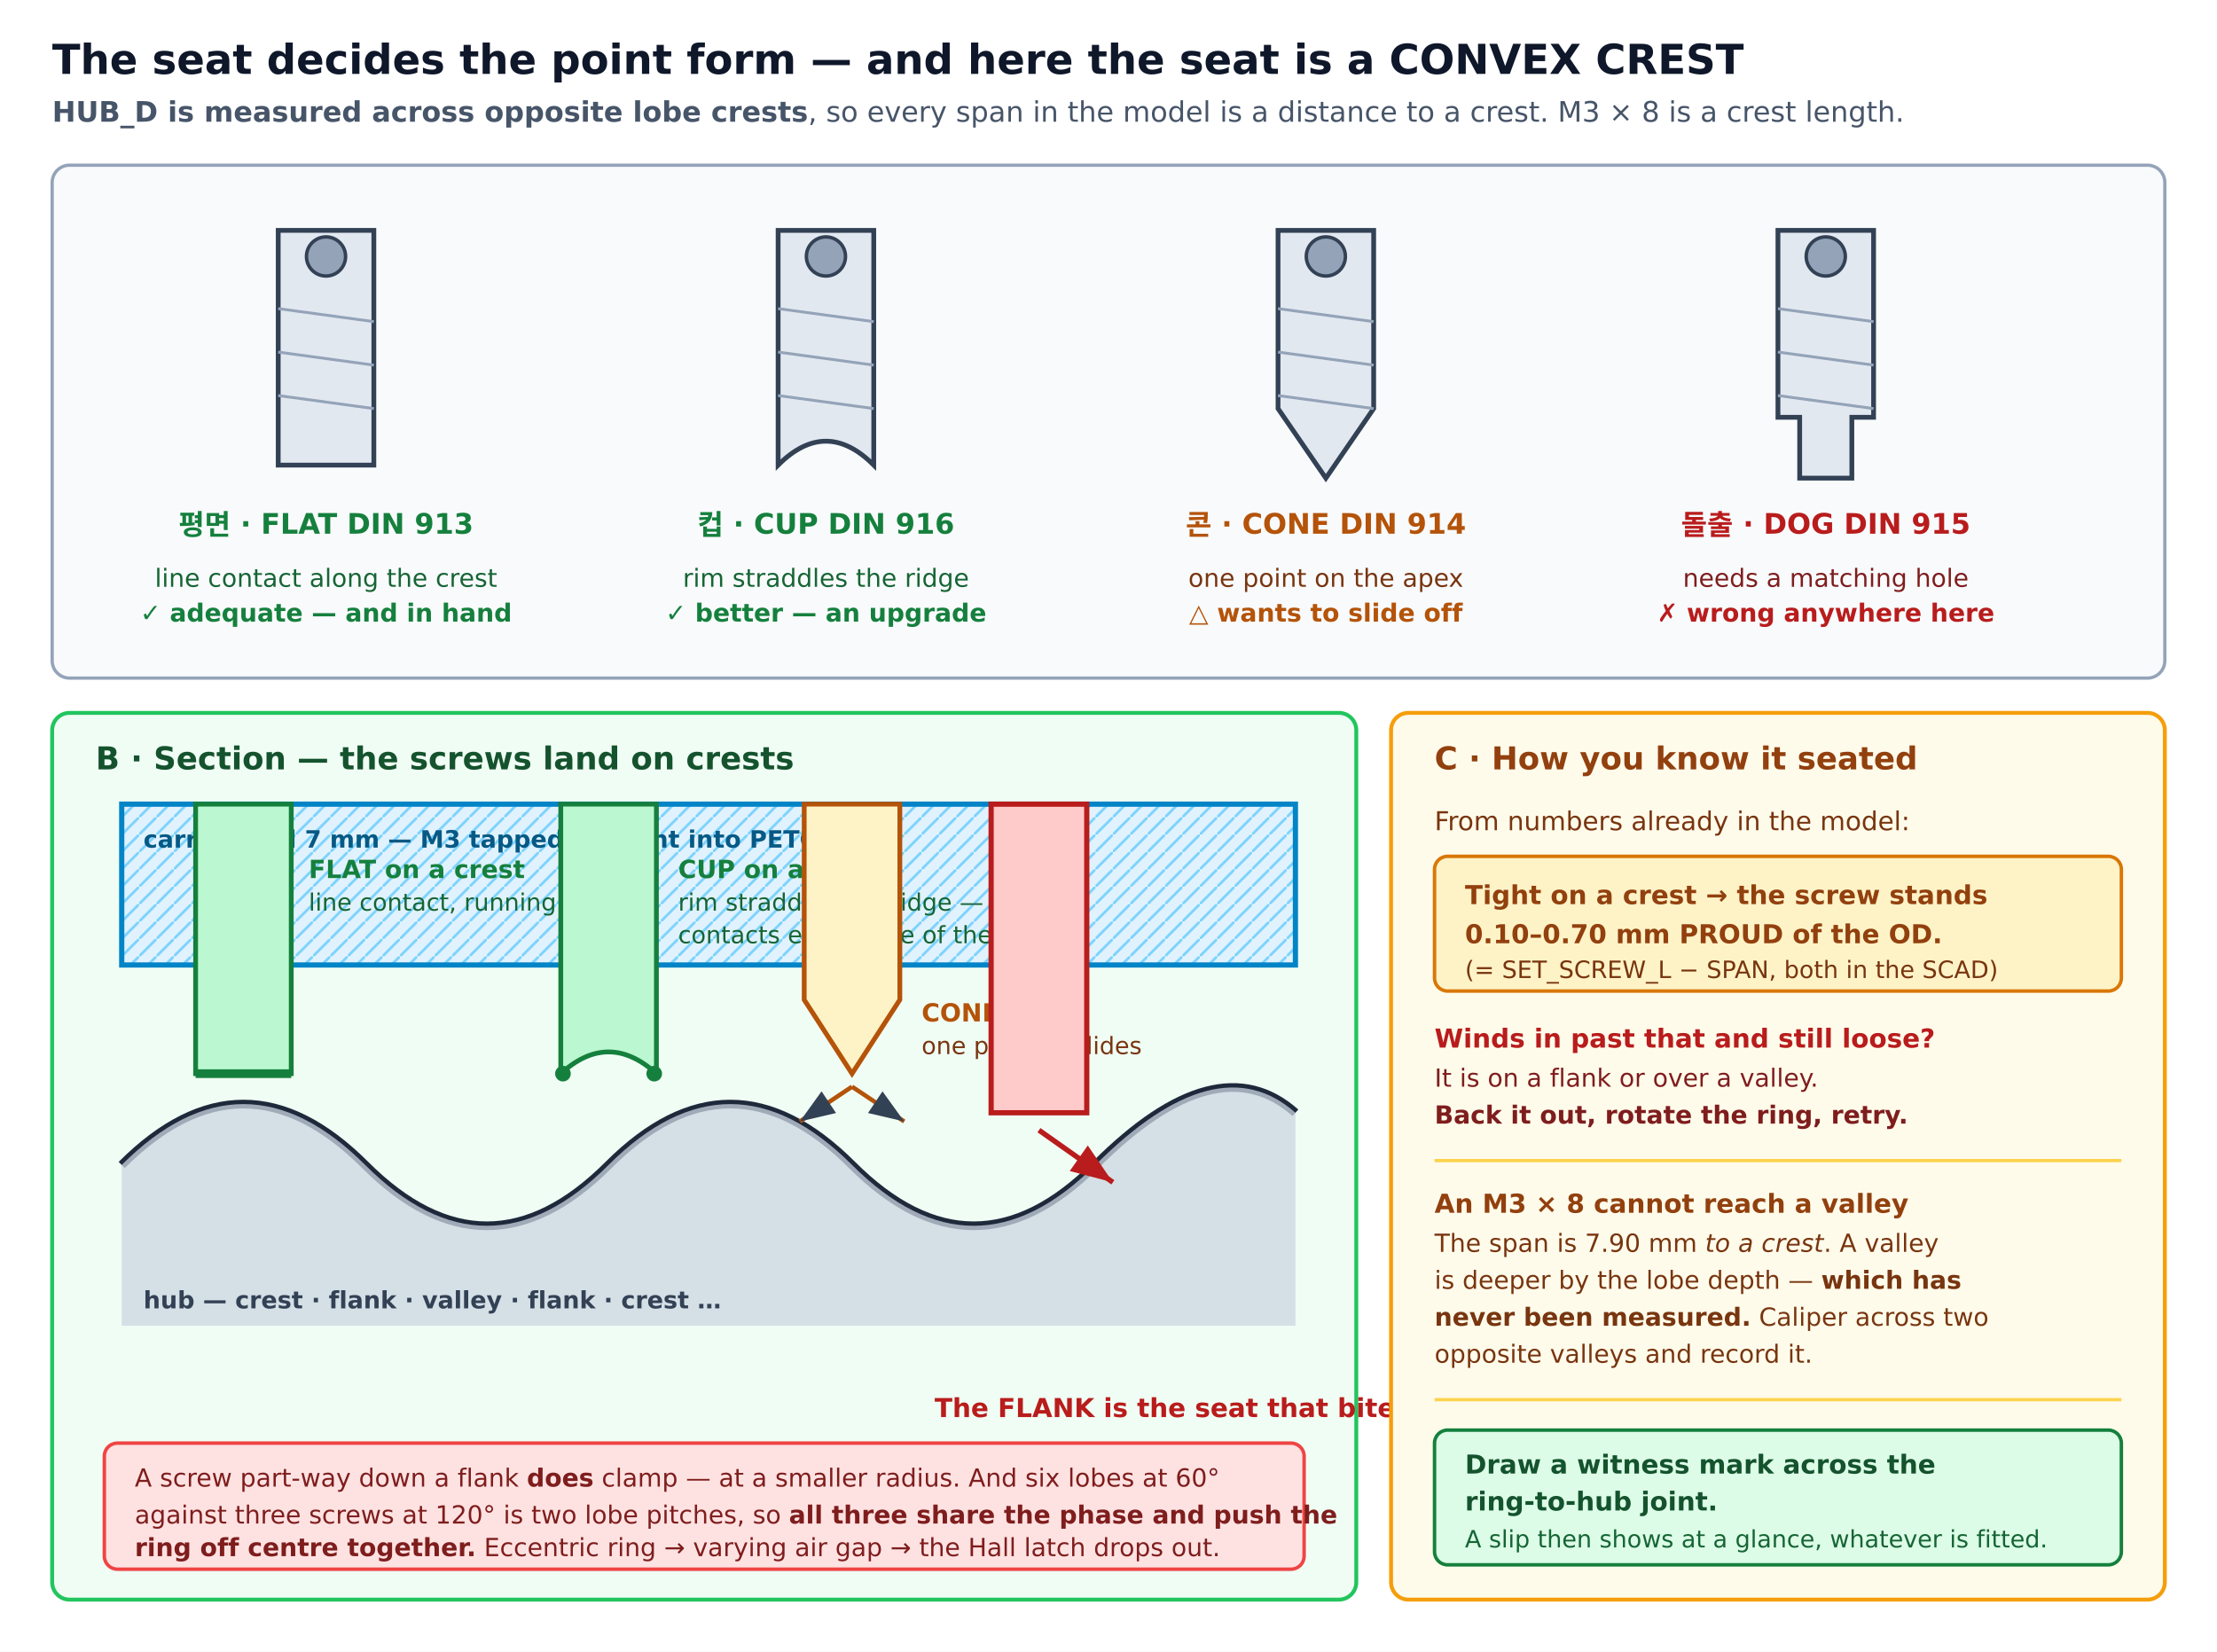
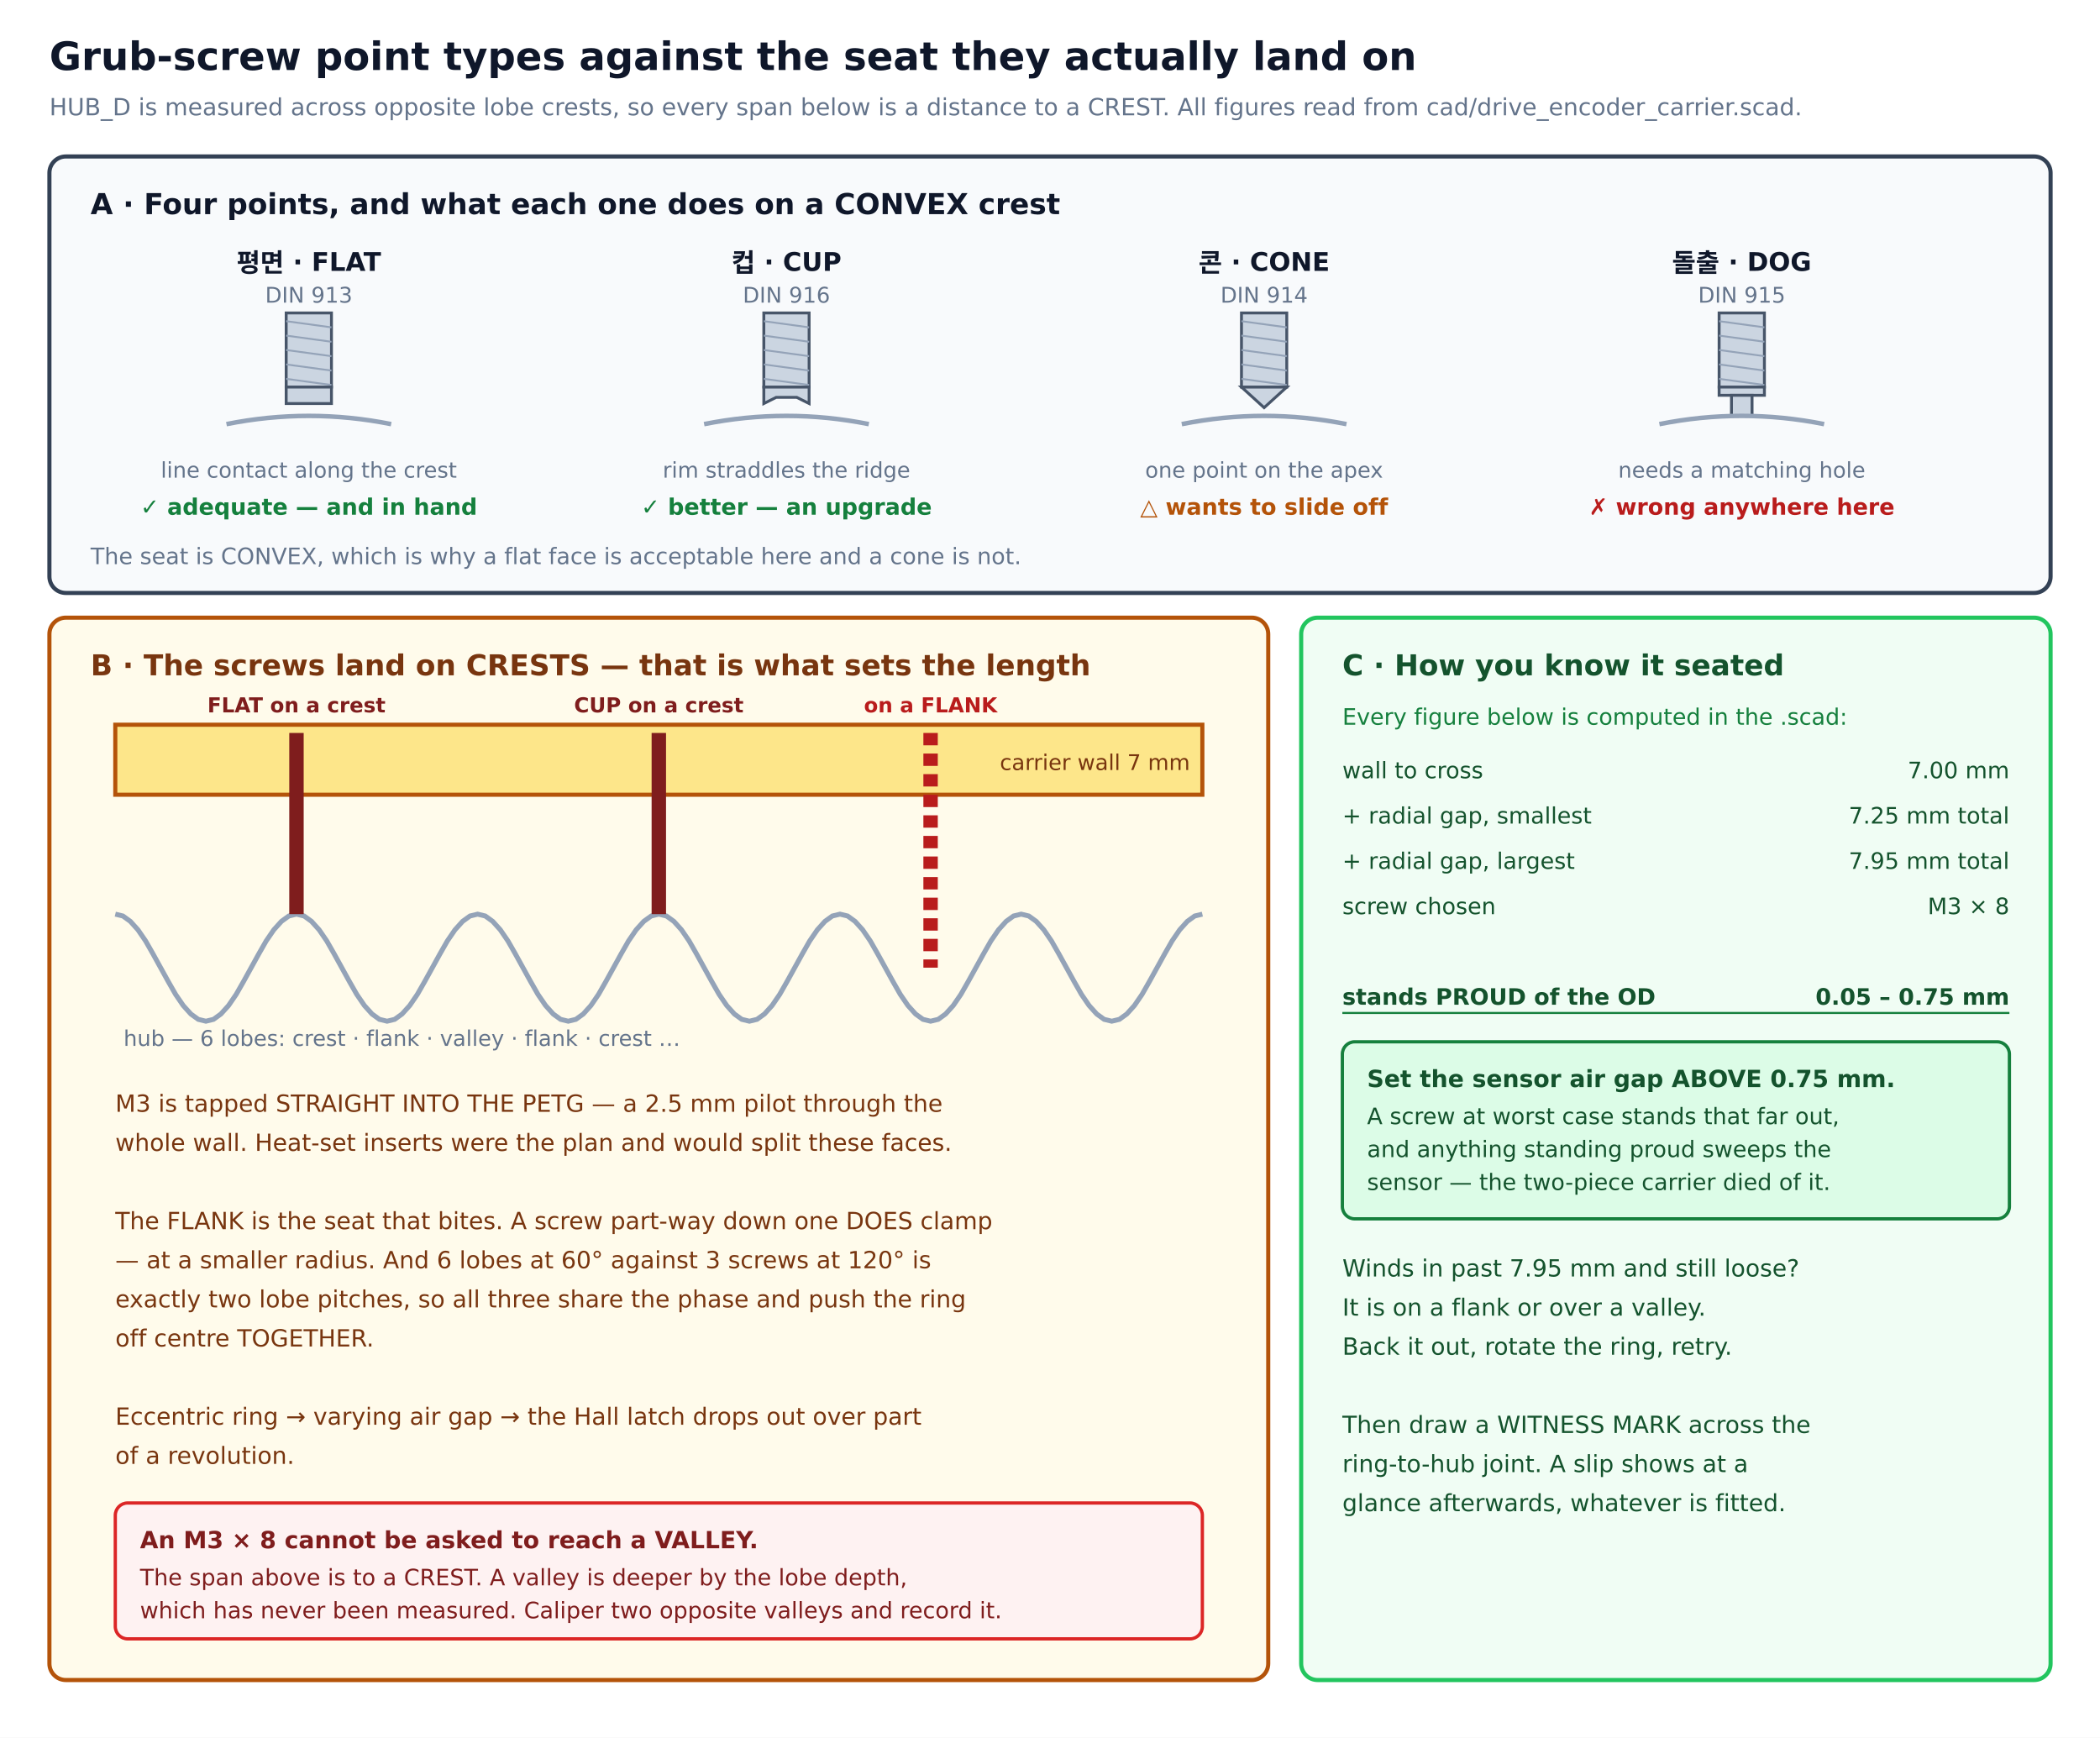
- <svg xmlns="http://www.w3.org/2000/svg" viewBox="0 0 1020 760" width="1020" height="760" font-family="DejaVu Sans, Helvetica, Arial, sans-serif">
-   <defs>
-     <marker id="a" markerWidth="9" markerHeight="9" refX="8" refY="3" orient="auto">
-       <path d="M0,0 L0,6 L8,3 z" fill="#334155" />
-     </marker>
-     <marker id="ar" markerWidth="9" markerHeight="9" refX="8" refY="3" orient="auto">
-       <path d="M0,0 L0,6 L8,3 z" fill="#b91c1c" />
-     </marker>
-     <marker id="ag" markerWidth="9" markerHeight="9" refX="8" refY="3" orient="auto">
-       <path d="M0,0 L0,6 L8,3 z" fill="#15803d" />
-     </marker>
-     <pattern id="petg" width="8" height="8" patternUnits="userSpaceOnUse">
-       <rect width="8" height="8" fill="#e0f2fe" />
-       <line x1="0" y1="8" x2="8" y2="0" stroke="#7dd3fc" stroke-width="1.2" />
-     </pattern>
-   </defs>
-   <rect width="1020" height="760" fill="#ffffff" />
-   <text x="24" y="34" font-size="19" font-weight="bold" fill="#0f172a">
-     The seat decides the point form — and here the seat is a CONVEX CREST
-   </text>
-   <text x="24" y="56" font-size="13" fill="#475569">
-     <tspan font-weight="bold">HUB_D is measured across opposite lobe crests</tspan>, so every span in the model is a distance to a crest. M3 × 8 is a crest length.
-   </text>
-   <rect x="24" y="76" width="972" height="236" rx="8" fill="#f8fafc" stroke="#94a3b8" stroke-width="1.5" />
-   <g stroke="#334155" stroke-width="2.2" fill="#e2e8f0">
-     <path d="M128,106 L172,106 L172,214 L128,214 Z" />
-     <path d="M358,106 L402,106 L402,214 Q380,192 358,214 Z" />
-     <path d="M588,106 L632,106 L632,188 L610,220 L588,188 Z" />
-     <path d="M818,106 L862,106 L862,192 L852,192 L852,220 L828,220 L828,192 L818,192 Z" />
-   </g>
-   <g fill="#94a3b8" stroke="#334155" stroke-width="1.6">
-     <circle cx="150" cy="118" r="9" />
-     <circle cx="380" cy="118" r="9" />
-     <circle cx="610" cy="118" r="9" />
-     <circle cx="840" cy="118" r="9" />
-   </g>
-   <g stroke="#94a3b8" stroke-width="1.3">
-     <line x1="128" y1="142" x2="172" y2="148" />
-     <line x1="128" y1="162" x2="172" y2="168" />
-     <line x1="128" y1="182" x2="172" y2="188" />
-     <line x1="358" y1="142" x2="402" y2="148" />
-     <line x1="358" y1="162" x2="402" y2="168" />
-     <line x1="358" y1="182" x2="402" y2="188" />
-     <line x1="588" y1="142" x2="632" y2="148" />
-     <line x1="588" y1="162" x2="632" y2="168" />
-     <line x1="588" y1="182" x2="632" y2="188" />
-     <line x1="818" y1="142" x2="862" y2="148" />
-     <line x1="818" y1="162" x2="862" y2="168" />
-     <line x1="818" y1="182" x2="862" y2="188" />
-   </g>
-   <text x="150" y="246" font-size="13" font-weight="bold" fill="#15803d" text-anchor="middle">평면 · FLAT  DIN 913</text>
-   <text x="380" y="246" font-size="13" font-weight="bold" fill="#15803d" text-anchor="middle">컵 · CUP  DIN 916</text>
-   <text x="610" y="246" font-size="13" font-weight="bold" fill="#b45309" text-anchor="middle">콘 · CONE  DIN 914</text>
-   <text x="840" y="246" font-size="13" font-weight="bold" fill="#b91c1c" text-anchor="middle">돌출 · DOG  DIN 915</text>
-   <text x="150" y="270" font-size="11.5" fill="#166534" text-anchor="middle">line contact along the crest</text>
-   <text x="150" y="286" font-size="11.5" font-weight="bold" fill="#15803d" text-anchor="middle">✓ adequate — and in hand</text>
-   <text x="380" y="270" font-size="11.5" fill="#166534" text-anchor="middle">rim straddles the ridge</text>
-   <text x="380" y="286" font-size="11.5" font-weight="bold" fill="#15803d" text-anchor="middle">✓ better — an upgrade</text>
-   <text x="610" y="270" font-size="11.5" fill="#78350f" text-anchor="middle">one point on the apex</text>
-   <text x="610" y="286" font-size="11.5" font-weight="bold" fill="#b45309" text-anchor="middle">△ wants to slide off</text>
-   <text x="840" y="270" font-size="11.5" fill="#7f1d1d" text-anchor="middle">needs a matching hole</text>
-   <text x="840" y="286" font-size="11.5" font-weight="bold" fill="#b91c1c" text-anchor="middle">✗ wrong anywhere here</text>
-   <rect x="24" y="328" width="600" height="408" rx="8" fill="#f0fdf4" stroke="#22c55e" stroke-width="1.8" />
-   <text x="44" y="354" font-size="14.5" font-weight="bold" fill="#14532d">B · Section — the screws land on crests</text>
-   <rect x="56" y="370" width="540" height="74" fill="url(#petg)" stroke="#0284c7" stroke-width="2.4" />
-   <text x="66" y="390" font-size="11" font-weight="bold" fill="#075985">carrier wall 7 mm — M3 tapped straight into PETG</text>
-   <path d="M56,536 Q112,480 168,536 Q224,592 280,536 Q336,480 392,536 Q448,592 504,536 Q560,480 596,512" fill="none" stroke="#1e293b" stroke-width="4" />
-   <path d="M56,536 Q112,480 168,536 Q224,592 280,536 Q336,480 392,536 Q448,592 504,536 Q560,480 596,512 L596,610 L56,610 Z" fill="#cbd5e1" stroke="none" opacity="0.75" />
-   <text x="66" y="602" font-size="11" font-weight="bold" fill="#334155">hub — crest · flank · valley · flank · crest …</text>
-   <rect x="90" y="370" width="44" height="124" fill="#bbf7d0" stroke="#15803d" stroke-width="2.2" />
-   <line x1="90" y1="494" x2="134" y2="494" stroke="#15803d" stroke-width="4" />
-   <text x="142" y="404" font-size="11.5" font-weight="bold" fill="#15803d">FLAT on a crest</text>
-   <text x="142" y="419" font-size="11" fill="#166534">line contact, running axially</text>
-   <path d="M258,370 L302,370 L302,494 Q280,474 258,494 Z" fill="#bbf7d0" stroke="#15803d" stroke-width="2.2" />
-   <circle cx="259" cy="494" r="3.6" fill="#15803d" />
-   <circle cx="301" cy="494" r="3.6" fill="#15803d" />
-   <text x="312" y="404" font-size="11.5" font-weight="bold" fill="#15803d">CUP on a crest</text>
-   <text x="312" y="419" font-size="11" fill="#166534">rim straddles the ridge — two</text>
-   <text x="312" y="434" font-size="11" fill="#166534">contacts either side of the apex</text>
-   <path d="M370,370 L414,370 L414,460 L392,494 L370,460 Z" fill="#fef3c7" stroke="#b45309" stroke-width="2.2" />
-   <path d="M392,500 L368,516" stroke="#b45309" stroke-width="2" marker-end="url(#a)" />
-   <path d="M392,500 L416,516" stroke="#b45309" stroke-width="2" marker-end="url(#a)" />
-   <text x="424" y="470" font-size="11.5" font-weight="bold" fill="#b45309">CONE</text>
-   <text x="424" y="485" font-size="11" fill="#78350f">one point — slides</text>
-   <rect x="456" y="370" width="44" height="142" fill="#fecaca" stroke="#b91c1c" stroke-width="2.4" />
-   <path d="M478,520 L512,544" stroke="#b91c1c" stroke-width="2.4" marker-end="url(#ar)" />
-   <text x="430" y="652" font-size="12" font-weight="bold" fill="#b91c1c">The FLANK is the seat that bites →</text>
-   <rect x="48" y="664" width="552" height="58" rx="6" fill="#fee2e2" stroke="#ef4444" stroke-width="1.6" />
-   <text x="62" y="684" font-size="11.5" fill="#7f1d1d">A screw part-way down a flank <tspan font-weight="bold">does</tspan> clamp — at a smaller radius. And six lobes at 60°</text>
-   <text x="62" y="701" font-size="11.5" fill="#7f1d1d">against three screws at 120° is two lobe pitches, so <tspan font-weight="bold">all three share the phase and push the</tspan>
-   </text>
-   <text x="62" y="716" font-size="11.5" fill="#7f1d1d">
-     <tspan font-weight="bold">ring off centre together.</tspan> Eccentric ring → varying air gap → the Hall latch drops out.</text>
-   <rect x="640" y="328" width="356" height="408" rx="8" fill="#fffbeb" stroke="#f59e0b" stroke-width="1.8" />
-   <text x="660" y="354" font-size="14.5" font-weight="bold" fill="#92400e">C · How you know it seated</text>
-   <text x="660" y="382" font-size="12" fill="#78350f">From numbers already in the model:</text>
-   <rect x="660" y="394" width="316" height="62" rx="6" fill="#fef3c7" stroke="#d97706" stroke-width="1.6" />
-   <text x="674" y="416" font-size="12" font-weight="bold" fill="#92400e">Tight on a crest → the screw stands</text>
-   <text x="674" y="434" font-size="12" font-weight="bold" fill="#92400e">0.10–0.70 mm PROUD of the OD.</text>
-   <text x="674" y="450" font-size="11" fill="#78350f">(= SET_SCREW_L − SPAN, both in the SCAD)</text>
-   <text x="660" y="482" font-size="12" font-weight="bold" fill="#b91c1c">Winds in past that and still loose?</text>
-   <text x="660" y="500" font-size="11.5" fill="#7f1d1d">It is on a flank or over a valley.</text>
-   <text x="660" y="517" font-size="11.5" font-weight="bold" fill="#7f1d1d">Back it out, rotate the ring, retry.</text>
-   <line x1="660" y1="534" x2="976" y2="534" stroke="#fcd34d" stroke-width="1.5" />
-   <text x="660" y="558" font-size="12" font-weight="bold" fill="#92400e">An M3 × 8 cannot reach a valley</text>
-   <text x="660" y="576" font-size="11.5" fill="#78350f">The span is 7.90 mm <tspan font-style="italic">to a crest</tspan>. A valley</text>
-   <text x="660" y="593" font-size="11.5" fill="#78350f">is deeper by the lobe depth — <tspan font-weight="bold">which has</tspan>
-   </text>
-   <text x="660" y="610" font-size="11.5" fill="#78350f">
-     <tspan font-weight="bold">never been measured.</tspan> Caliper across two</text>
-   <text x="660" y="627" font-size="11.5" fill="#78350f">opposite valleys and record it.</text>
-   <line x1="660" y1="644" x2="976" y2="644" stroke="#fcd34d" stroke-width="1.5" />
-   <rect x="660" y="658" width="316" height="62" rx="6" fill="#dcfce7" stroke="#15803d" stroke-width="1.6" />
-   <text x="674" y="678" font-size="12" font-weight="bold" fill="#14532d">Draw a witness mark across the</text>
-   <text x="674" y="695" font-size="12" font-weight="bold" fill="#14532d">ring-to-hub joint.</text>
-   <text x="674" y="712" font-size="11" fill="#166534">A slip then shows at a glance, whatever is fitted.</text>
+ <svg xmlns="http://www.w3.org/2000/svg" viewBox="0 0 1020 844" width="1020" height="844" font-family="DejaVu Sans, Helvetica, Arial, sans-serif">
+   <rect x="0.0" y="0.0" width="1020.0" height="844.0" rx="0" fill="#ffffff" />
+   <text x="24.0" y="34.0" font-size="19" font-weight="bold" fill="#0f172a" text-anchor="start">Grub-screw point types against the seat they actually land on</text>
+   <text x="24.0" y="56.0" font-size="11.5" font-weight="normal" fill="#64748b" text-anchor="start">HUB_D is measured across opposite lobe crests, so every span below is a distance to a CREST. All figures read from cad/drive_encoder_carrier.scad.</text>
+   <rect x="24.0" y="76.0" width="972.0" height="212.0" rx="8" fill="#f8fafc" stroke="#334155" stroke-width="2" />
+   <text x="44.0" y="104.0" font-size="14" font-weight="bold" fill="#0f172a" text-anchor="start">A · Four points, and what each one does on a CONVEX crest</text>
+   <rect x="139.0" y="152.0" width="22.0" height="36.0" rx="0" fill="#cbd5e1" stroke="#475569" stroke-width="1.4" />
+   <line x1="139" y1="156" x2="161" y2="159" stroke="#94a3b8" stroke-width="0.9" />
+   <line x1="139" y1="163" x2="161" y2="166" stroke="#94a3b8" stroke-width="0.9" />
+   <line x1="139" y1="170" x2="161" y2="173" stroke="#94a3b8" stroke-width="0.9" />
+   <line x1="139" y1="177" x2="161" y2="180" stroke="#94a3b8" stroke-width="0.9" />
+   <line x1="139" y1="184" x2="161" y2="187" stroke="#94a3b8" stroke-width="0.9" />
+   <rect x="139.0" y="188.0" width="22.0" height="8.0" rx="0" fill="#cbd5e1" stroke="#475569" stroke-width="1.4" />
+   <path d="M110,206 Q150,198 190,206" fill="none" stroke="#94a3b8" stroke-width="2.2" />
+   <text x="150.0" y="132.0" font-size="12.5" font-weight="bold" fill="#0f172a" text-anchor="middle">평면 · FLAT</text>
+   <text x="150.0" y="147.0" font-size="10.5" font-weight="normal" fill="#64748b" text-anchor="middle">DIN 913</text>
+   <text x="150.0" y="232.0" font-size="10.5" font-weight="normal" fill="#64748b" text-anchor="middle">line contact along the crest</text>
+   <text x="150.0" y="250.0" font-size="11" font-weight="bold" fill="#15803d" text-anchor="middle">✓ adequate — and in hand</text>
+   <rect x="371.0" y="152.0" width="22.0" height="36.0" rx="0" fill="#cbd5e1" stroke="#475569" stroke-width="1.4" />
+   <line x1="371" y1="156" x2="393" y2="159" stroke="#94a3b8" stroke-width="0.9" />
+   <line x1="371" y1="163" x2="393" y2="166" stroke="#94a3b8" stroke-width="0.9" />
+   <line x1="371" y1="170" x2="393" y2="173" stroke="#94a3b8" stroke-width="0.9" />
+   <line x1="371" y1="177" x2="393" y2="180" stroke="#94a3b8" stroke-width="0.9" />
+   <line x1="371" y1="184" x2="393" y2="187" stroke="#94a3b8" stroke-width="0.9" />
+   <path d="M371,188 L371,196 L377,193 L387,193 L393,196 L393,188 Z" fill="#cbd5e1" stroke="#475569" stroke-width="1.4" />
+   <path d="M342,206 Q382,198 422,206" fill="none" stroke="#94a3b8" stroke-width="2.2" />
+   <text x="382.0" y="132.0" font-size="12.5" font-weight="bold" fill="#0f172a" text-anchor="middle">컵 · CUP</text>
+   <text x="382.0" y="147.0" font-size="10.5" font-weight="normal" fill="#64748b" text-anchor="middle">DIN 916</text>
+   <text x="382.0" y="232.0" font-size="10.5" font-weight="normal" fill="#64748b" text-anchor="middle">rim straddles the ridge</text>
+   <text x="382.0" y="250.0" font-size="11" font-weight="bold" fill="#15803d" text-anchor="middle">✓ better — an upgrade</text>
+   <rect x="603.0" y="152.0" width="22.0" height="36.0" rx="0" fill="#cbd5e1" stroke="#475569" stroke-width="1.4" />
+   <line x1="603" y1="156" x2="625" y2="159" stroke="#94a3b8" stroke-width="0.9" />
+   <line x1="603" y1="163" x2="625" y2="166" stroke="#94a3b8" stroke-width="0.9" />
+   <line x1="603" y1="170" x2="625" y2="173" stroke="#94a3b8" stroke-width="0.9" />
+   <line x1="603" y1="177" x2="625" y2="180" stroke="#94a3b8" stroke-width="0.9" />
+   <line x1="603" y1="184" x2="625" y2="187" stroke="#94a3b8" stroke-width="0.9" />
+   <path d="M603,188 L614,198 L625,188 Z" fill="#cbd5e1" stroke="#475569" stroke-width="1.4" />
+   <path d="M574,206 Q614,198 654,206" fill="none" stroke="#94a3b8" stroke-width="2.2" />
+   <text x="614.0" y="132.0" font-size="12.5" font-weight="bold" fill="#0f172a" text-anchor="middle">콘 · CONE</text>
+   <text x="614.0" y="147.0" font-size="10.5" font-weight="normal" fill="#64748b" text-anchor="middle">DIN 914</text>
+   <text x="614.0" y="232.0" font-size="10.5" font-weight="normal" fill="#64748b" text-anchor="middle">one point on the apex</text>
+   <text x="614.0" y="250.0" font-size="11" font-weight="bold" fill="#b45309" text-anchor="middle">△ wants to slide off</text>
+   <rect x="835.0" y="152.0" width="22.0" height="36.0" rx="0" fill="#cbd5e1" stroke="#475569" stroke-width="1.4" />
+   <line x1="835" y1="156" x2="857" y2="159" stroke="#94a3b8" stroke-width="0.9" />
+   <line x1="835" y1="163" x2="857" y2="166" stroke="#94a3b8" stroke-width="0.9" />
+   <line x1="835" y1="170" x2="857" y2="173" stroke="#94a3b8" stroke-width="0.9" />
+   <line x1="835" y1="177" x2="857" y2="180" stroke="#94a3b8" stroke-width="0.9" />
+   <line x1="835" y1="184" x2="857" y2="187" stroke="#94a3b8" stroke-width="0.9" />
+   <rect x="835.0" y="188.0" width="22.0" height="4.0" rx="0" fill="#cbd5e1" stroke="#475569" stroke-width="1.4" />
+   <rect x="841.0" y="192.0" width="10.0" height="10.0" rx="0" fill="#cbd5e1" stroke="#475569" stroke-width="1.4" />
+   <path d="M806,206 Q846,198 886,206" fill="none" stroke="#94a3b8" stroke-width="2.2" />
+   <text x="846.0" y="132.0" font-size="12.5" font-weight="bold" fill="#0f172a" text-anchor="middle">돌출 · DOG</text>
+   <text x="846.0" y="147.0" font-size="10.5" font-weight="normal" fill="#64748b" text-anchor="middle">DIN 915</text>
+   <text x="846.0" y="232.0" font-size="10.5" font-weight="normal" fill="#64748b" text-anchor="middle">needs a matching hole</text>
+   <text x="846.0" y="250.0" font-size="11" font-weight="bold" fill="#b91c1c" text-anchor="middle">✗ wrong anywhere here</text>
+   <text x="44.0" y="274.0" font-size="11" font-weight="normal" fill="#64748b" text-anchor="start">The seat is CONVEX, which is why a flat face is acceptable here and a cone is not.</text>
+   <rect x="24.0" y="300.0" width="592.0" height="516.0" rx="8" fill="#fffbeb" stroke="#b45309" stroke-width="2" />
+   <text x="44.0" y="328.0" font-size="14" font-weight="bold" fill="#78350f" text-anchor="start">B · The screws land on CRESTS — that is what sets the length</text>
+   <rect x="56.0" y="352.0" width="528.0" height="34.0" rx="0" fill="#fde68a" stroke="#b45309" stroke-width="2" />
+   <text x="578.0" y="374.0" font-size="10.5" font-weight="normal" fill="#78350f" text-anchor="end">carrier wall 7 mm</text>
+   <path d="M56.0,444.0 L59.7,444.9 L63.3,447.5 L67.0,451.6 L70.7,457.0 L74.3,463.3 L78.0,470.0 L81.7,476.7 L85.3,483.0 L89.0,488.4 L92.7,492.5 L96.3,495.1 L100.0,496.0 L103.7,495.1 L107.3,492.5 L111.0,488.4 L114.7,483.0 L118.3,476.7 L122.0,470.0 L125.7,463.3 L129.3,457.0 L133.0,451.6 L136.7,447.5 L140.3,444.9 L144.0,444.0 L147.7,444.9 L151.3,447.5 L155.0,451.6 L158.7,457.0 L162.3,463.3 L166.0,470.0 L169.7,476.7 L173.3,483.0 L177.0,488.4 L180.7,492.5 L184.3,495.1 L188.0,496.0 L191.7,495.1 L195.3,492.5 L199.0,488.4 L202.7,483.0 L206.3,476.7 L210.0,470.0 L213.7,463.3 L217.3,457.0 L221.0,451.6 L224.7,447.5 L228.3,444.9 L232.0,444.0 L235.7,444.9 L239.3,447.5 L243.0,451.6 L246.7,457.0 L250.3,463.3 L254.0,470.0 L257.7,476.7 L261.3,483.0 L265.0,488.4 L268.7,492.5 L272.3,495.1 L276.0,496.0 L279.7,495.1 L283.3,492.5 L287.0,488.4 L290.7,483.0 L294.3,476.7 L298.0,470.0 L301.7,463.3 L305.3,457.0 L309.0,451.6 L312.7,447.5 L316.3,444.9 L320.0,444.0 L323.7,444.9 L327.3,447.5 L331.0,451.6 L334.7,457.0 L338.3,463.3 L342.0,470.0 L345.7,476.7 L349.3,483.0 L353.0,488.4 L356.7,492.5 L360.3,495.1 L364.0,496.0 L367.7,495.1 L371.3,492.5 L375.0,488.4 L378.7,483.0 L382.3,476.7 L386.0,470.0 L389.7,463.3 L393.3,457.0 L397.0,451.6 L400.7,447.5 L404.3,444.9 L408.0,444.0 L411.7,444.9 L415.3,447.5 L419.0,451.6 L422.7,457.0 L426.3,463.3 L430.0,470.0 L433.7,476.7 L437.3,483.0 L441.0,488.4 L444.7,492.5 L448.3,495.1 L452.0,496.0 L455.7,495.1 L459.3,492.5 L463.0,488.4 L466.7,483.0 L470.3,476.7 L474.0,470.0 L477.7,463.3 L481.3,457.0 L485.0,451.6 L488.7,447.5 L492.3,444.9 L496.0,444.0 L499.7,444.9 L503.3,447.5 L507.0,451.6 L510.7,457.0 L514.3,463.3 L518.0,470.0 L521.7,476.7 L525.3,483.0 L529.0,488.4 L532.7,492.5 L536.3,495.1 L540.0,496.0 L543.7,495.1 L547.3,492.5 L551.0,488.4 L554.7,483.0 L558.3,476.7 L562.0,470.0 L565.7,463.3 L569.3,457.0 L573.0,451.6 L576.7,447.5 L580.3,444.9 L584.0,444.0" fill="none" stroke="#94a3b8" stroke-width="2.4" />
+   <text x="60.0" y="508.0" font-size="10.5" font-weight="normal" fill="#64748b" text-anchor="start">hub — 6 lobes: crest · flank · valley · flank · crest …</text>
+   <line x1="144.0" y1="356" x2="144.0" y2="444" stroke="#7f1d1d" stroke-width="7" stroke-linecap="butt" />
+   <text x="144.0" y="346.0" font-size="10" font-weight="bold" fill="#7f1d1d" text-anchor="middle">FLAT on a crest</text>
+   <line x1="320.0" y1="356" x2="320.0" y2="444" stroke="#7f1d1d" stroke-width="7" stroke-linecap="butt" />
+   <text x="320.0" y="346.0" font-size="10" font-weight="bold" fill="#7f1d1d" text-anchor="middle">CUP on a crest</text>
+   <line x1="452.0" y1="356" x2="452.0" y2="470" stroke="#b91c1c" stroke-width="7" stroke-dasharray="6 4" />
+   <text x="452.0" y="346.0" font-size="10" font-weight="bold" fill="#b91c1c" text-anchor="middle">on a FLANK</text>
+   <text x="56.0" y="540.0" font-size="11.5" font-weight="normal" fill="#78350f" text-anchor="start">M3 is tapped STRAIGHT INTO THE PETG — a 2.5 mm pilot through the</text>
+   <text x="56.0" y="559.0" font-size="11.5" font-weight="normal" fill="#78350f" text-anchor="start">whole wall. Heat-set inserts were the plan and would split these faces.</text>
+   <text x="56.0" y="597.0" font-size="11.5" font-weight="normal" fill="#78350f" text-anchor="start">The FLANK is the seat that bites. A screw part-way down one DOES clamp</text>
+   <text x="56.0" y="616.0" font-size="11.5" font-weight="normal" fill="#78350f" text-anchor="start">— at a smaller radius. And 6 lobes at 60° against 3 screws at 120° is</text>
+   <text x="56.0" y="635.0" font-size="11.5" font-weight="normal" fill="#78350f" text-anchor="start">exactly two lobe pitches, so all three share the phase and push the ring</text>
+   <text x="56.0" y="654.0" font-size="11.5" font-weight="normal" fill="#78350f" text-anchor="start">off centre TOGETHER.</text>
+   <text x="56.0" y="692.0" font-size="11.5" font-weight="normal" fill="#78350f" text-anchor="start">Eccentric ring → varying air gap → the Hall latch drops out over part</text>
+   <text x="56.0" y="711.0" font-size="11.5" font-weight="normal" fill="#78350f" text-anchor="start">of a revolution.</text>
+   <rect x="56.0" y="730.0" width="528.0" height="66.0" rx="6" fill="#fef2f2" stroke="#dc2626" stroke-width="1.6" />
+   <text x="68.0" y="752.0" font-size="11.5" font-weight="bold" fill="#7f1d1d" text-anchor="start">An M3 × 8 cannot be asked to reach a VALLEY.</text>
+   <text x="68.0" y="770.0" font-size="11" font-weight="normal" fill="#7f1d1d" text-anchor="start">The span above is to a CREST. A valley is deeper by the lobe depth,</text>
+   <text x="68.0" y="786.0" font-size="11" font-weight="normal" fill="#7f1d1d" text-anchor="start">which has never been measured. Caliper two opposite valleys and record it.</text>
+   <rect x="632.0" y="300.0" width="364.0" height="516.0" rx="8" fill="#f0fdf4" stroke="#22c55e" stroke-width="2" />
+   <text x="652.0" y="328.0" font-size="14" font-weight="bold" fill="#14532d" text-anchor="start">C · How you know it seated</text>
+   <text x="652.0" y="352.0" font-size="11" font-weight="normal" fill="#15803d" text-anchor="start">Every figure below is computed in the .scad:</text>
+   <text x="652.0" y="378.0" font-size="11" font-weight="normal" fill="#14532d" text-anchor="start">wall to cross</text>
+   <text x="976.0" y="378.0" font-size="11" font-weight="normal" fill="#14532d" text-anchor="end">7.00 mm</text>
+   <text x="652.0" y="400.0" font-size="11" font-weight="normal" fill="#14532d" text-anchor="start">+ radial gap, smallest</text>
+   <text x="976.0" y="400.0" font-size="11" font-weight="normal" fill="#14532d" text-anchor="end">7.25 mm total</text>
+   <text x="652.0" y="422.0" font-size="11" font-weight="normal" fill="#14532d" text-anchor="start">+ radial gap, largest</text>
+   <text x="976.0" y="422.0" font-size="11" font-weight="normal" fill="#14532d" text-anchor="end">7.95 mm total</text>
+   <text x="652.0" y="444.0" font-size="11" font-weight="normal" fill="#14532d" text-anchor="start">screw chosen</text>
+   <text x="976.0" y="444.0" font-size="11" font-weight="normal" fill="#14532d" text-anchor="end">M3 × 8</text>
+   <text x="652.0" y="488.0" font-size="11" font-weight="bold" fill="#14532d" text-anchor="start">stands PROUD of the OD</text>
+   <text x="976.0" y="488.0" font-size="11" font-weight="bold" fill="#14532d" text-anchor="end">0.05 – 0.75 mm</text>
+   <line x1="652" y1="492" x2="976" y2="492" stroke="#15803d" stroke-width="1" />
+   <rect x="652.0" y="506.0" width="324.0" height="86.0" rx="6" fill="#dcfce7" stroke="#15803d" stroke-width="1.6" />
+   <text x="664.0" y="528.0" font-size="11.5" font-weight="bold" fill="#14532d" text-anchor="start">Set the sensor air gap ABOVE 0.75 mm.</text>
+   <text x="664.0" y="546.0" font-size="11" font-weight="normal" fill="#14532d" text-anchor="start">A screw at worst case stands that far out,</text>
+   <text x="664.0" y="562.0" font-size="11" font-weight="normal" fill="#14532d" text-anchor="start">and anything standing proud sweeps the</text>
+   <text x="664.0" y="578.0" font-size="11" font-weight="normal" fill="#14532d" text-anchor="start">sensor — the two-piece carrier died of it.</text>
+   <text x="652.0" y="620.0" font-size="11.5" font-weight="normal" fill="#14532d" text-anchor="start">Winds in past 7.95 mm and still loose?</text>
+   <text x="652.0" y="639.0" font-size="11.5" font-weight="normal" fill="#14532d" text-anchor="start">It is on a flank or over a valley.</text>
+   <text x="652.0" y="658.0" font-size="11.5" font-weight="normal" fill="#14532d" text-anchor="start">Back it out, rotate the ring, retry.</text>
+   <text x="652.0" y="696.0" font-size="11.5" font-weight="normal" fill="#14532d" text-anchor="start">Then draw a WITNESS MARK across the</text>
+   <text x="652.0" y="715.0" font-size="11.5" font-weight="normal" fill="#14532d" text-anchor="start">ring-to-hub joint. A slip shows at a</text>
+   <text x="652.0" y="734.0" font-size="11.5" font-weight="normal" fill="#14532d" text-anchor="start">glance afterwards, whatever is fitted.</text>
</svg>
